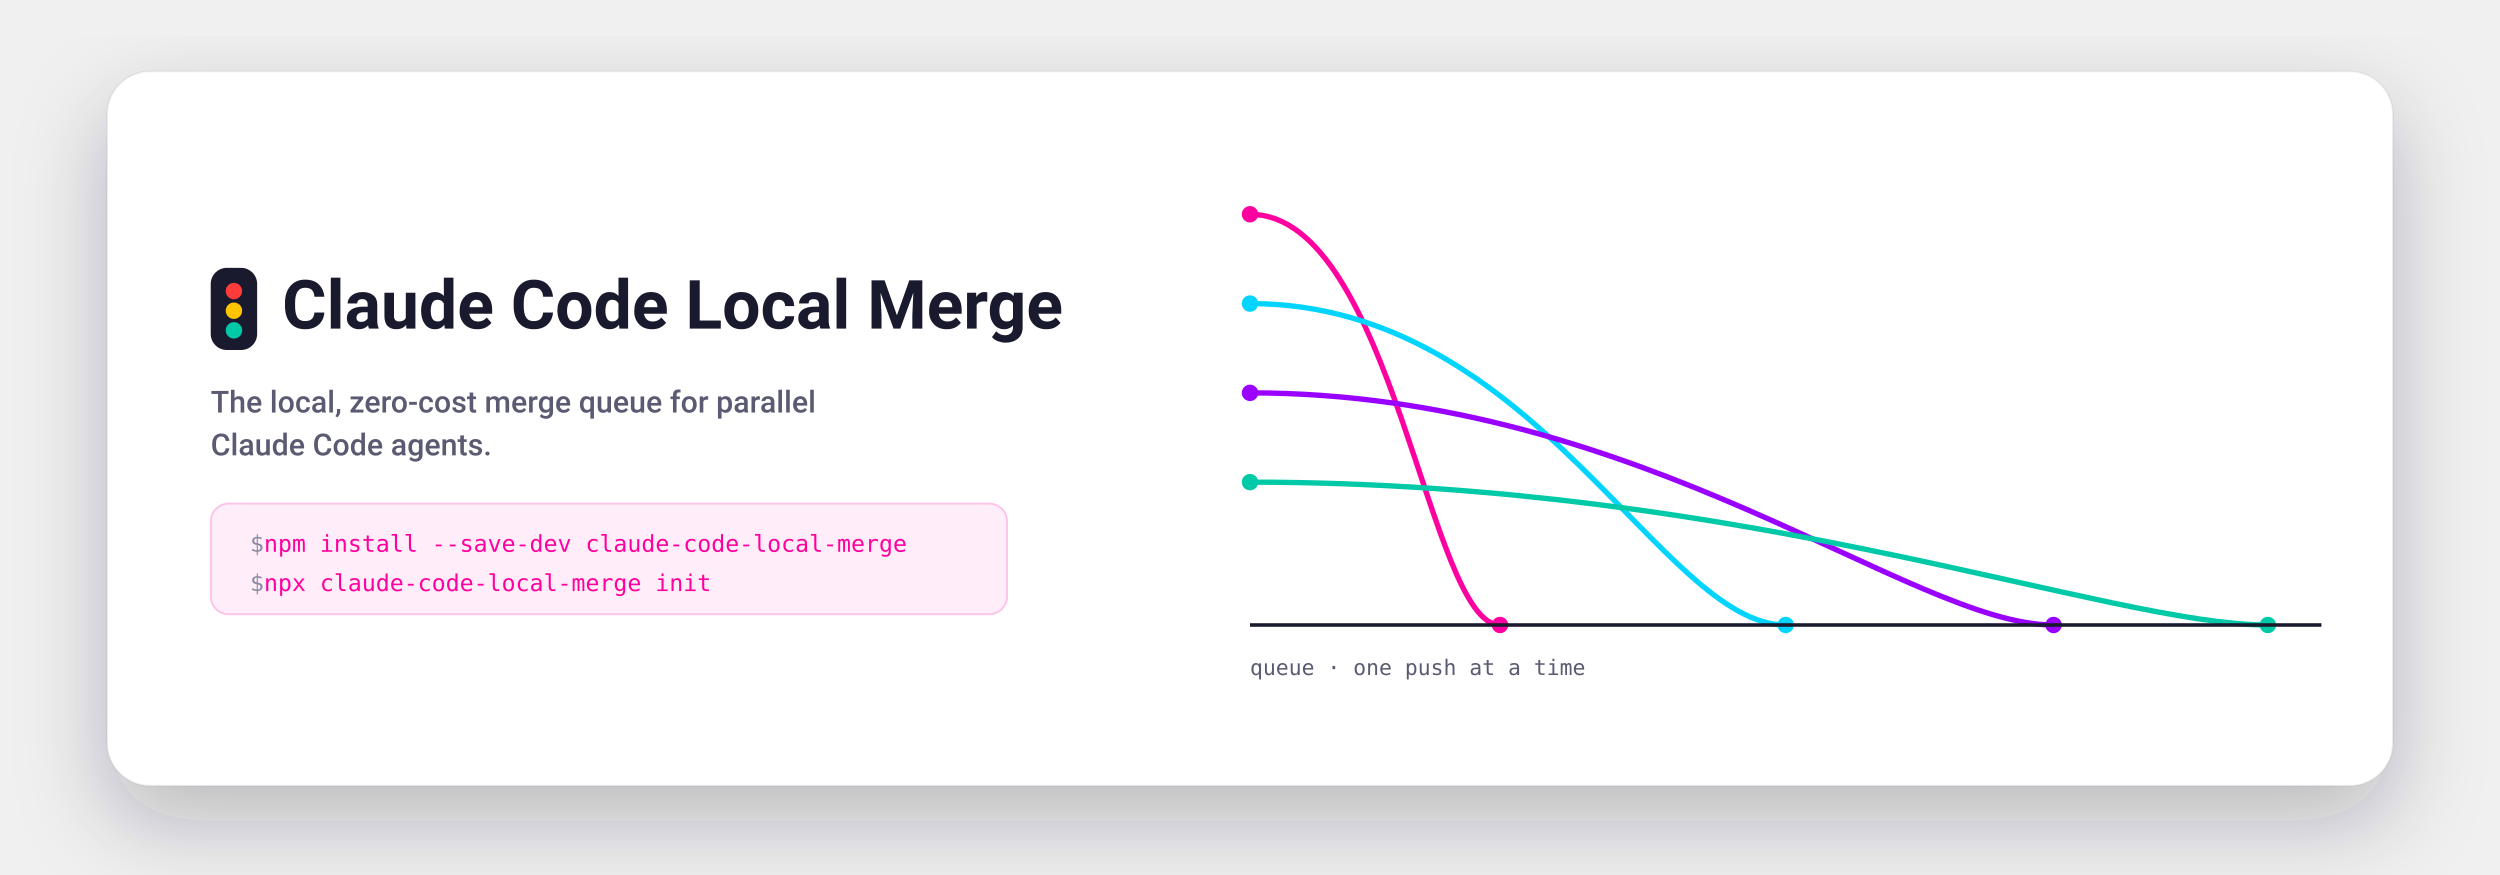
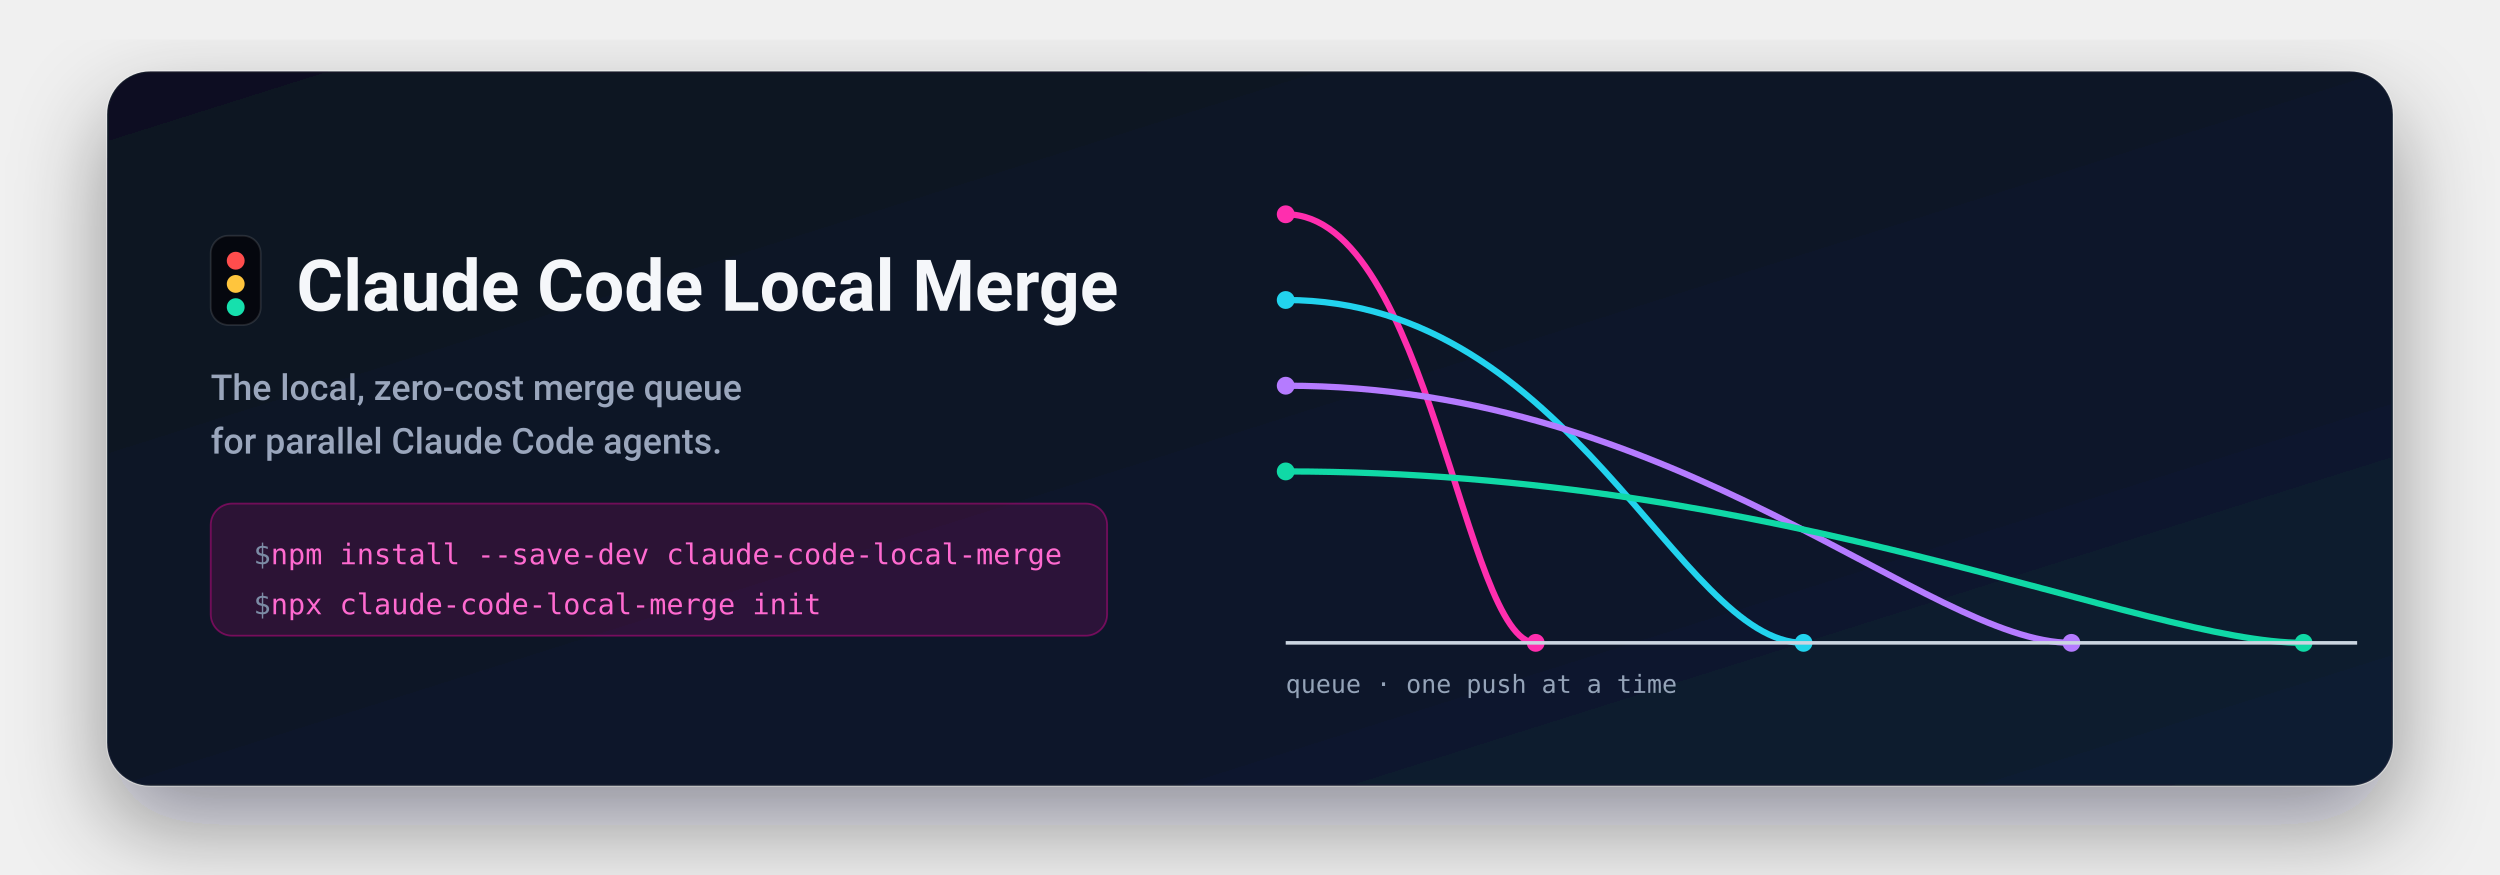
<svg xmlns="http://www.w3.org/2000/svg" width="1400" height="490" viewBox="0 0 1400 490" fill="none" role="img" aria-label="Claude Code Local Merge — the local, zero-cost merge queue for parallel Claude Code agents">
  <defs>
-     <filter id="cardShadow" x="-8%" y="-12%" width="116%" height="130%">
-       <feDropShadow dx="0" dy="20" stdDeviation="24" flood-color="#1A1A2E" flood-opacity="0.26" />
+     <linearGradient id="cardBg" x1="0" y1="0" x2="1" y2="1">
+       <stop offset="0" stop-color="#0B1120" />
+       <stop offset="1" stop-color="#111C31" />
+     </linearGradient>
+     <filter id="cardShadow" x="-8%" y="-12%" width="116%" height="132%">
+       <feDropShadow dx="0" dy="22" stdDeviation="26" flood-color="#0B1120" flood-opacity="0.40" />
    </filter>
  </defs>
-   <rect x="60" y="40" width="1280" height="400" rx="24" fill="#FFFFFF" stroke="rgba(0,0,0,0.06)" filter="url(#cardShadow)" />
-   <rect x="118" y="150" width="26" height="46" rx="9" fill="#1A1A2E" />
-   <circle cx="131" cy="163" r="4.6" fill="#FF3B3B" />
-   <circle cx="131" cy="174" r="4.6" fill="#FFC400" />
-   <circle cx="131" cy="185" r="4.6" fill="#00C9A7" />
-   <text x="158" y="184" font-family="'DM Sans', system-ui, -apple-system, 'Segoe UI', Roboto, sans-serif" font-weight="700" font-size="38" fill="#1A1A2E">Claude Code Local Merge</text>
-   <text x="118" y="231" font-family="'DM Sans', system-ui, -apple-system, 'Segoe UI', Roboto, sans-serif" font-weight="500" font-size="17" fill="#5A5A72">The local, zero-cost merge queue for parallel</text>
-   <text x="118" y="255" font-family="'DM Sans', system-ui, -apple-system, 'Segoe UI', Roboto, sans-serif" font-weight="500" font-size="17" fill="#5A5A72">Claude Code agents.</text>
-   <rect x="118" y="282" width="446" height="62" rx="10" fill="rgba(255,0,160,0.07)" stroke="rgba(255,0,160,0.22)" />
-   <text x="140" y="309" font-family="'JetBrains Mono', ui-monospace, SFMono-Regular, Menlo, monospace" font-weight="500" font-size="13" fill="#FF00A0">
-     <tspan fill="#8A8AA0">$ </tspan>npm install --save-dev claude-code-local-merge</text>
-   <text x="140" y="331" font-family="'JetBrains Mono', ui-monospace, SFMono-Regular, Menlo, monospace" font-weight="500" font-size="13" fill="#FF00A0">
-     <tspan fill="#8A8AA0">$ </tspan>npx claude-code-local-merge init</text>
+   <rect x="60" y="40" width="1280" height="400" rx="24" fill="url(#cardBg)" stroke="rgba(255,255,255,0.08)" filter="url(#cardShadow)" />
+   <rect x="118" y="132" width="28" height="50" rx="10" fill="#05070E" stroke="rgba(255,255,255,0.12)" />
+   <circle cx="132" cy="146" r="5" fill="#FF4D4D" />
+   <circle cx="132" cy="159" r="5" fill="#FFC53D" />
+   <circle cx="132" cy="172" r="5" fill="#16E0AD" />
+   <text x="166" y="174" font-family="'DM Sans', system-ui, -apple-system, 'Segoe UI', Roboto, sans-serif" font-weight="700" font-size="40" fill="#F5F7FA">Claude Code Local Merge</text>
+   <text x="118" y="224" font-family="'DM Sans', system-ui, -apple-system, 'Segoe UI', Roboto, sans-serif" font-weight="500" font-size="20" fill="#9AA6BC">The local, zero-cost merge queue</text>
+   <text x="118" y="254" font-family="'DM Sans', system-ui, -apple-system, 'Segoe UI', Roboto, sans-serif" font-weight="500" font-size="20" fill="#9AA6BC">for parallel Claude Code agents.</text>
+   <rect x="118" y="282" width="502" height="74" rx="12" fill="rgba(255,0,160,0.13)" stroke="rgba(255,0,160,0.38)" />
+   <text x="142" y="316" font-family="'JetBrains Mono', ui-monospace, SFMono-Regular, Menlo, monospace" font-weight="500" font-size="16" fill="#FF6AD0">
+     <tspan fill="#7C8BA5">$ </tspan>npm install --save-dev claude-code-local-merge</text>
+   <text x="142" y="344" font-family="'JetBrains Mono', ui-monospace, SFMono-Regular, Menlo, monospace" font-weight="500" font-size="16" fill="#FF6AD0">
+     <tspan fill="#7C8BA5">$ </tspan>npx claude-code-local-merge init</text>
  <g stroke-linecap="round">
-     <path d="M700 120 C 780 120, 800 350, 840 350" stroke="#FF00A0" stroke-width="3" />
-     <path d="M700 170 C 860 170, 930 350, 1000 350" stroke="#00D4FF" stroke-width="3" />
-     <path d="M700 220 C 920 220, 1070 350, 1150 350" stroke="#9900FF" stroke-width="3" />
-     <path d="M700 270 C 980 270, 1180 350, 1270 350" stroke="#00C9A7" stroke-width="3" />
+     <path d="M720 120 C 800 120, 820 360, 860 360" stroke="#FF2EAE" stroke-width="3.5" />
+     <path d="M720 168 C 880 168, 940 360, 1010 360" stroke="#22D3EE" stroke-width="3.5" />
+     <path d="M720 216 C 940 216, 1080 360, 1160 360" stroke="#B57BFF" stroke-width="3.5" />
+     <path d="M720 264 C 1000 264, 1200 360, 1290 360" stroke="#10D9A6" stroke-width="3.5" />
  </g>
-   <circle cx="700" cy="120" r="4.6" fill="#FF00A0" />
-   <circle cx="700" cy="170" r="4.6" fill="#00D4FF" />
-   <circle cx="700" cy="220" r="4.6" fill="#9900FF" />
-   <circle cx="700" cy="270" r="4.6" fill="#00C9A7" />
-   <circle cx="840" cy="350" r="4.6" fill="#FF00A0" />
-   <circle cx="1000" cy="350" r="4.6" fill="#00D4FF" />
-   <circle cx="1150" cy="350" r="4.6" fill="#9900FF" />
-   <circle cx="1270" cy="350" r="4.6" fill="#00C9A7" />
-   <line x1="700" y1="350" x2="1300" y2="350" stroke="#1A1A2E" stroke-width="2" />
-   <text x="700" y="378" font-family="'JetBrains Mono', ui-monospace, SFMono-Regular, Menlo, monospace" font-weight="500" font-size="12" fill="#5A5A72">queue · one push at a time</text>
+   <circle cx="720" cy="120" r="5" fill="#FF2EAE" />
+   <circle cx="720" cy="168" r="5" fill="#22D3EE" />
+   <circle cx="720" cy="216" r="5" fill="#B57BFF" />
+   <circle cx="720" cy="264" r="5" fill="#10D9A6" />
+   <circle cx="860" cy="360" r="5" fill="#FF2EAE" />
+   <circle cx="1010" cy="360" r="5" fill="#22D3EE" />
+   <circle cx="1160" cy="360" r="5" fill="#B57BFF" />
+   <circle cx="1290" cy="360" r="5" fill="#10D9A6" />
+   <line x1="720" y1="360" x2="1320" y2="360" stroke="#CBD5E1" stroke-width="2" />
+   <text x="720" y="388" font-family="'JetBrains Mono', ui-monospace, SFMono-Regular, Menlo, monospace" font-weight="500" font-size="14" fill="#94A3B8">queue · one push at a time</text>
</svg>
